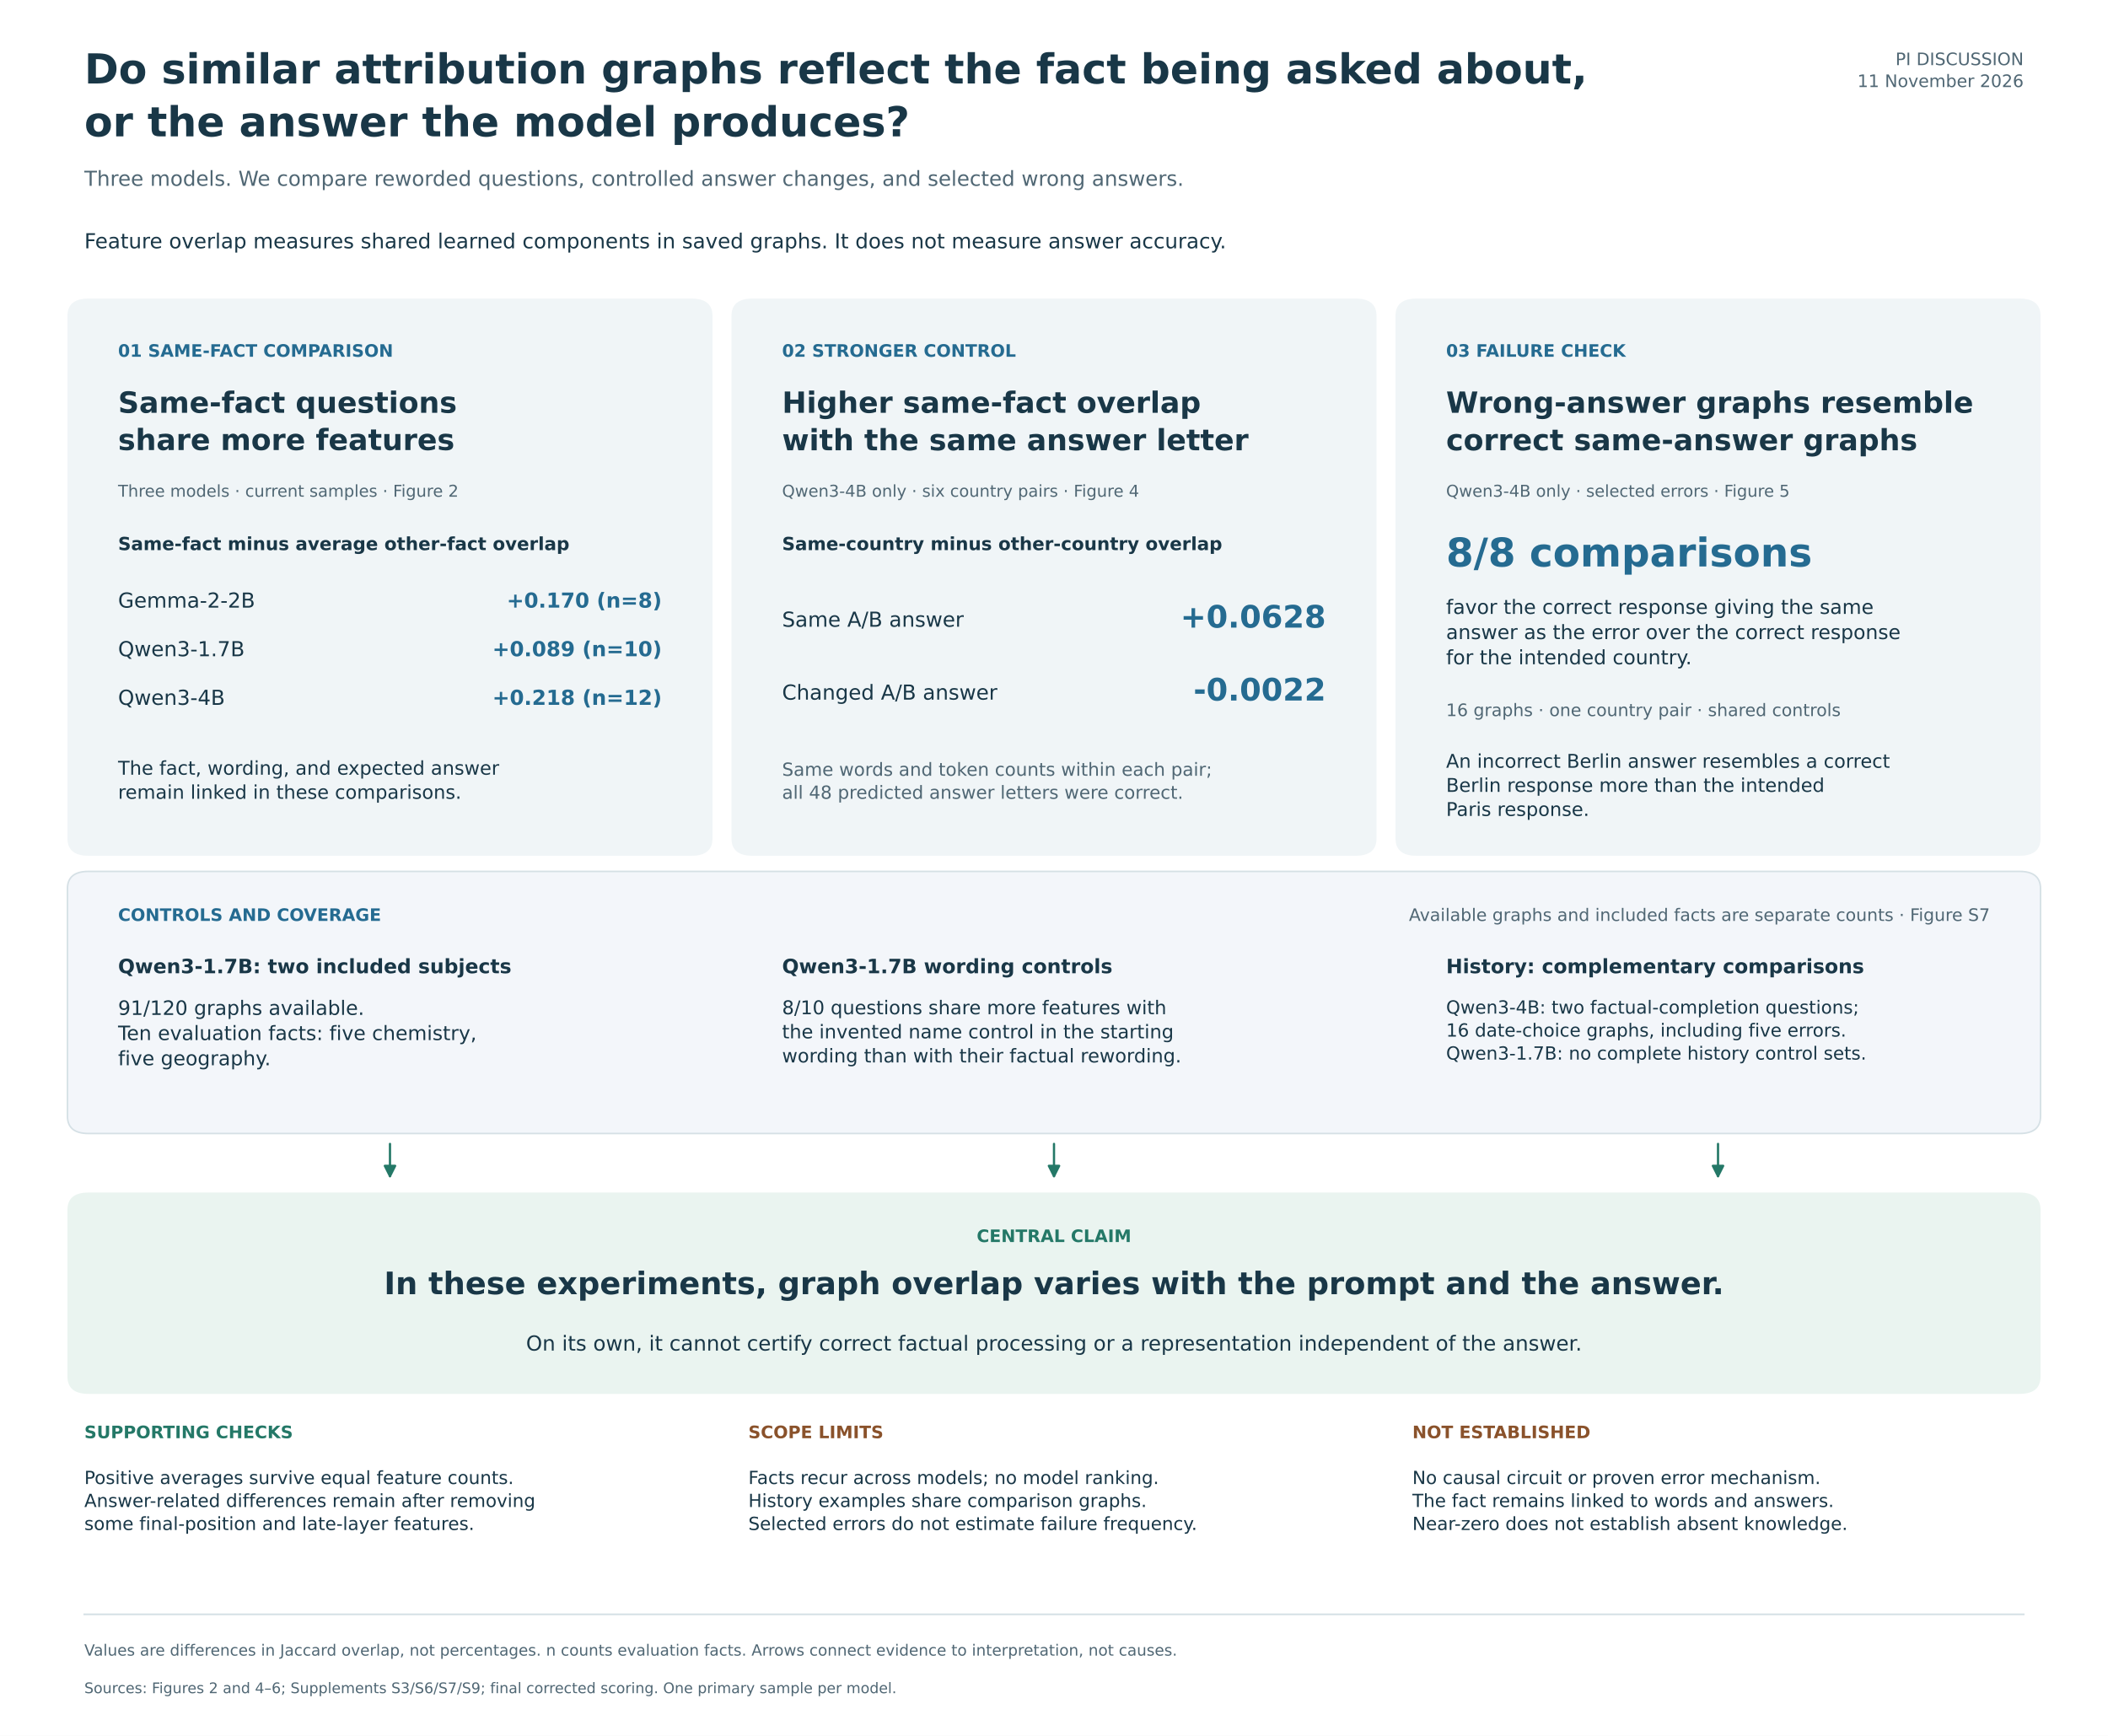
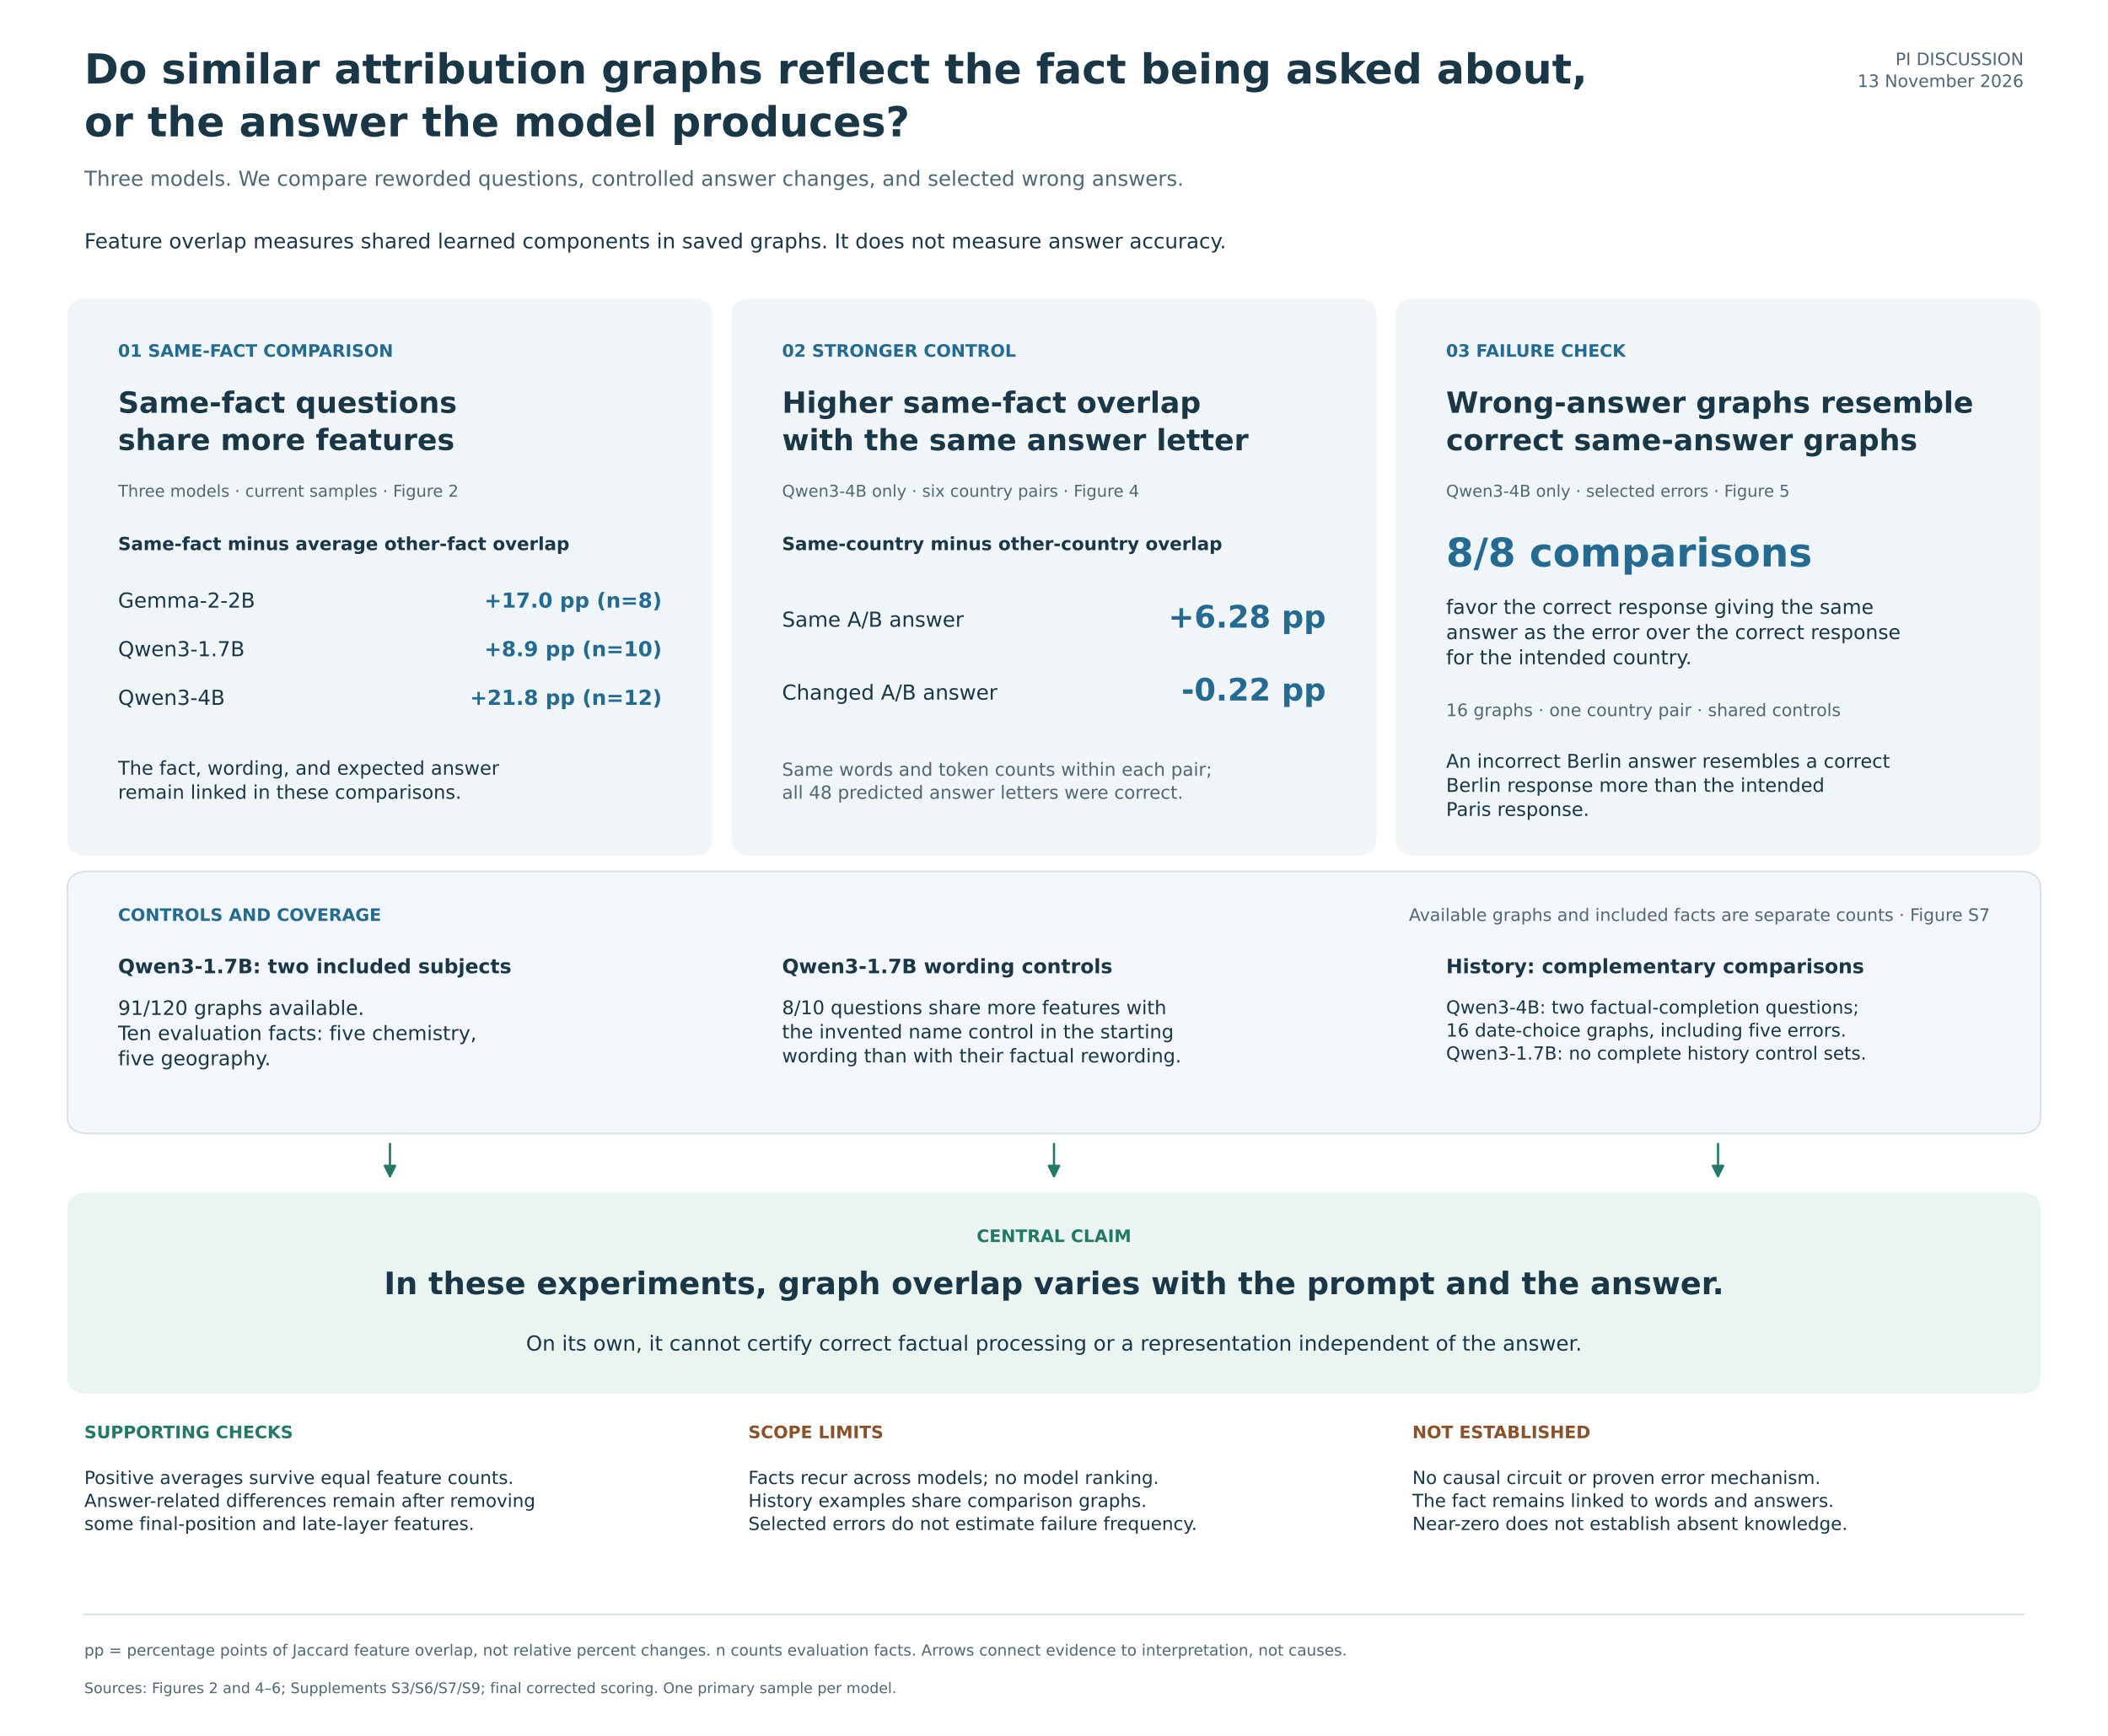
<svg xmlns="http://www.w3.org/2000/svg" width="1224pt" height="1008pt" viewBox="0 0 1224 1008" version="1.1">
  <defs>
    <style type="text/css">*{stroke-linejoin: round; stroke-linecap: butt}</style>
  </defs>
  <g id="figure_1">
    <g id="patch_1">
      <path d="M 0 1008  L 1224 1008  L 1224 0  L 0 0  z " style="fill: #ffffff" />
    </g>
    <g id="axes_1">
      <g id="patch_2">
-         <path d="M 51.408 496.944  L 401.472 496.944  Q 413.712 496.944 413.712 486.864  L 413.712 183.456  Q 413.712 173.376 401.472 173.376  L 51.408 173.376  Q 39.168 173.376 39.168 183.456  L 39.168 486.864  Q 39.168 496.944 51.408 496.944  z " clip-path="url(#p45563e877d)" style="fill: #f0f5f7" />
+         <path d="M 51.408 496.944  L 401.472 496.944  Q 413.712 496.944 413.712 486.864  L 413.712 183.456  Q 413.712 173.376 401.472 173.376  L 51.408 173.376  Q 39.168 173.376 39.168 183.456  L 39.168 486.864  Q 39.168 496.944 51.408 496.944  z " clip-path="url(#p2472dac69d)" style="fill: #f0f5f7" />
      </g>
      <g id="patch_3">
-         <path d="M 436.968 496.944  L 787.032 496.944  Q 799.272 496.944 799.272 486.864  L 799.272 183.456  Q 799.272 173.376 787.032 173.376  L 436.968 173.376  Q 424.728 173.376 424.728 183.456  L 424.728 486.864  Q 424.728 496.944 436.968 496.944  z " clip-path="url(#p45563e877d)" style="fill: #f0f5f7" />
+         <path d="M 436.968 496.944  L 787.032 496.944  Q 799.272 496.944 799.272 486.864  L 799.272 183.456  Q 799.272 173.376 787.032 173.376  L 436.968 173.376  Q 424.728 173.376 424.728 183.456  L 424.728 486.864  Q 424.728 496.944 436.968 496.944  z " clip-path="url(#p2472dac69d)" style="fill: #f0f5f7" />
      </g>
      <g id="patch_4">
-         <path d="M 822.528 496.944  L 1172.592 496.944  Q 1184.832 496.944 1184.832 486.864  L 1184.832 183.456  Q 1184.832 173.376 1172.592 173.376  L 822.528 173.376  Q 810.288 173.376 810.288 183.456  L 810.288 486.864  Q 810.288 496.944 822.528 496.944  z " clip-path="url(#p45563e877d)" style="fill: #f0f5f7" />
+         <path d="M 822.528 496.944  L 1172.592 496.944  Q 1184.832 496.944 1184.832 486.864  L 1184.832 183.456  Q 1184.832 173.376 1172.592 173.376  L 822.528 173.376  Q 810.288 173.376 810.288 183.456  L 810.288 486.864  Q 810.288 496.944 822.528 496.944  z " clip-path="url(#p2472dac69d)" style="fill: #f0f5f7" />
      </g>
      <g id="patch_5">
-         <path d="M 51.408 658.224  L 1172.592 658.224  Q 1184.832 658.224 1184.832 648.144  L 1184.832 516.096  Q 1184.832 506.016 1172.592 506.016  L 51.408 506.016  Q 39.168 506.016 39.168 516.096  L 39.168 648.144  Q 39.168 658.224 51.408 658.224  z " clip-path="url(#p45563e877d)" style="fill: #f3f6fa; stroke: #d5e0e5; stroke-width: 0.9; stroke-linejoin: miter" />
+         <path d="M 51.408 658.224  L 1172.592 658.224  Q 1184.832 658.224 1184.832 648.144  L 1184.832 516.096  Q 1184.832 506.016 1172.592 506.016  L 51.408 506.016  Q 39.168 506.016 39.168 516.096  L 39.168 648.144  Q 39.168 658.224 51.408 658.224  z " clip-path="url(#p2472dac69d)" style="fill: #f3f6fa; stroke: #d5e0e5; stroke-width: 0.9; stroke-linejoin: miter" />
      </g>
      <g id="patch_6">
-         <path d="M 226.44 664.255  Q 226.44 674.351 226.44 682.993  " clip-path="url(#p45563e877d)" style="fill: none; stroke: #247867; stroke-width: 1.3; stroke-linecap: round" />
-         <path d="M 229.44 676.993  L 226.44 682.993  L 223.44 676.993  z " clip-path="url(#p45563e877d)" style="fill: #247867; stroke: #247867; stroke-width: 1.3; stroke-linecap: round" />
+         <path d="M 226.44 664.255  Q 226.44 674.351 226.44 682.993  " clip-path="url(#p2472dac69d)" style="fill: none; stroke: #247867; stroke-width: 1.3; stroke-linecap: round" />
+         <path d="M 229.44 676.993  L 226.44 682.993  L 223.44 676.993  z " clip-path="url(#p2472dac69d)" style="fill: #247867; stroke: #247867; stroke-width: 1.3; stroke-linecap: round" />
      </g>
      <g id="patch_7">
-         <path d="M 612 664.255  Q 612 674.351 612 682.993  " clip-path="url(#p45563e877d)" style="fill: none; stroke: #247867; stroke-width: 1.3; stroke-linecap: round" />
-         <path d="M 615 676.993  L 612 682.993  L 609 676.993  z " clip-path="url(#p45563e877d)" style="fill: #247867; stroke: #247867; stroke-width: 1.3; stroke-linecap: round" />
+         <path d="M 612 664.255  Q 612 674.351 612 682.993  " clip-path="url(#p2472dac69d)" style="fill: none; stroke: #247867; stroke-width: 1.3; stroke-linecap: round" />
+         <path d="M 615 676.993  L 612 682.993  L 609 676.993  z " clip-path="url(#p2472dac69d)" style="fill: #247867; stroke: #247867; stroke-width: 1.3; stroke-linecap: round" />
      </g>
      <g id="patch_8">
-         <path d="M 997.56 664.255  Q 997.56 674.351 997.56 682.993  " clip-path="url(#p45563e877d)" style="fill: none; stroke: #247867; stroke-width: 1.3; stroke-linecap: round" />
-         <path d="M 1000.56 676.993  L 997.56 682.993  L 994.56 676.993  z " clip-path="url(#p45563e877d)" style="fill: #247867; stroke: #247867; stroke-width: 1.3; stroke-linecap: round" />
+         <path d="M 997.56 664.255  Q 997.56 674.351 997.56 682.993  " clip-path="url(#p2472dac69d)" style="fill: none; stroke: #247867; stroke-width: 1.3; stroke-linecap: round" />
+         <path d="M 1000.56 676.993  L 997.56 682.993  L 994.56 676.993  z " clip-path="url(#p2472dac69d)" style="fill: #247867; stroke: #247867; stroke-width: 1.3; stroke-linecap: round" />
      </g>
      <g id="patch_9">
-         <path d="M 51.408 809.424  L 1172.592 809.424  Q 1184.832 809.424 1184.832 799.344  L 1184.832 702.576  Q 1184.832 692.496 1172.592 692.496  L 51.408 692.496  Q 39.168 692.496 39.168 702.576  L 39.168 799.344  Q 39.168 809.424 51.408 809.424  z " clip-path="url(#p45563e877d)" style="fill: #eaf4f0" />
+         <path d="M 51.408 809.424  L 1172.592 809.424  Q 1184.832 809.424 1184.832 799.344  L 1184.832 702.576  Q 1184.832 692.496 1172.592 692.496  L 51.408 692.496  Q 39.168 692.496 39.168 702.576  L 39.168 799.344  Q 39.168 809.424 51.408 809.424  z " clip-path="url(#p2472dac69d)" style="fill: #eaf4f0" />
      </g>
      <g id="line2d_1">
-         <path d="M 48.96 937.44  L 1175.04 937.44  " clip-path="url(#p45563e877d)" style="fill: none; stroke: #d5e0e5; stroke-linecap: square" />
+         <path d="M 48.96 937.44  L 1175.04 937.44  " clip-path="url(#p2472dac69d)" style="fill: none; stroke: #d5e0e5; stroke-linecap: square" />
      </g>
      <g id="text_1">
        <text style="font-weight: 700; font-size: 24px; font-family: 'DejaVu Sans'; fill: #193747" transform="translate(48.96 48.47625)">Do similar attribution graphs reflect the fact being asked about,</text>
        <text style="font-weight: 700; font-size: 24px; font-family: 'DejaVu Sans'; fill: #193747" transform="translate(48.96 79.18575)">or the answer the model produces?</text>
      </g>
      <g id="text_2">
        <text style="font-size: 12px; font-family: 'DejaVu Sans'; text-anchor: start; fill: #506774" x="48.96" y="107.902" transform="rotate(-0 48.96 107.9021)">Three models. We compare reworded questions, controlled answer changes, and selected wrong answers.</text>
      </g>
      <g id="text_3">
        <text style="font-size: 10px; font-family: 'DejaVu Sans'; fill: #506774" transform="translate(1100.582 37.83844)">PI DISCUSSION</text>
-         <text style="font-size: 10px; font-family: 'DejaVu Sans'; fill: #506774" transform="translate(1078.484 50.55594)">11 November 2026</text>
+         <text style="font-size: 10px; font-family: 'DejaVu Sans'; fill: #506774" transform="translate(1078.484 50.55594)">13 November 2026</text>
      </g>
      <g id="text_4">
        <text style="font-size: 12px; font-family: 'DejaVu Sans'; text-anchor: start; fill: #193747" x="48.96" y="144.19" transform="rotate(-0 48.96 144.1901)">Feature overlap measures shared learned components in saved graphs. It does not measure answer accuracy.</text>
      </g>
      <g id="text_5">
        <text style="font-weight: 700; font-size: 10px; font-family: 'DejaVu Sans'; text-anchor: start; fill: #256b91" x="68.544" y="207.182" transform="rotate(-0 68.544 207.1824)">01  SAME-FACT COMPARISON</text>
      </g>
      <g id="text_6">
        <text style="font-weight: 700; font-size: 17px; font-family: 'DejaVu Sans'; fill: #193747" transform="translate(68.544 239.7173)">Same-fact questions</text>
        <text style="font-weight: 700; font-size: 17px; font-family: 'DejaVu Sans'; fill: #193747" transform="translate(68.544 261.3371)">share more features</text>
      </g>
      <g id="text_7">
        <text style="font-size: 9.5px; font-family: 'DejaVu Sans'; text-anchor: start; fill: #506774" x="68.544" y="288.451" transform="rotate(-0 68.544 288.4505)">Three models · current samples · Figure 2</text>
      </g>
      <g id="text_8">
        <text style="font-weight: 700; font-size: 10px; font-family: 'DejaVu Sans'; text-anchor: start; fill: #256b91" x="454.104" y="207.182" transform="rotate(-0 454.104 207.1824)">02  STRONGER CONTROL</text>
      </g>
      <g id="text_9">
        <text style="font-weight: 700; font-size: 17px; font-family: 'DejaVu Sans'; fill: #193747" transform="translate(454.104 239.7173)">Higher same-fact overlap</text>
        <text style="font-weight: 700; font-size: 17px; font-family: 'DejaVu Sans'; fill: #193747" transform="translate(454.104 261.4699)">with the same answer letter</text>
      </g>
      <g id="text_10">
        <text style="font-size: 9.5px; font-family: 'DejaVu Sans'; text-anchor: start; fill: #506774" x="454.104" y="288.451" transform="rotate(-0 454.104 288.4505)">Qwen3-4B only · six country pairs · Figure 4</text>
      </g>
      <g id="text_11">
        <text style="font-weight: 700; font-size: 10px; font-family: 'DejaVu Sans'; text-anchor: start; fill: #256b91" x="839.664" y="207.182" transform="rotate(-0 839.664 207.1824)">03  FAILURE CHECK</text>
      </g>
      <g id="text_12">
        <text style="font-weight: 700; font-size: 17px; font-family: 'DejaVu Sans'; fill: #193747" transform="translate(839.664 239.7173)">Wrong-answer graphs resemble</text>
        <text style="font-weight: 700; font-size: 17px; font-family: 'DejaVu Sans'; fill: #193747" transform="translate(839.664 261.4699)">correct same-answer graphs</text>
      </g>
      <g id="text_13">
        <text style="font-size: 9.5px; font-family: 'DejaVu Sans'; text-anchor: start; fill: #506774" x="839.664" y="288.451" transform="rotate(-0 839.664 288.4505)">Qwen3-4B only · selected errors · Figure 5</text>
      </g>
      <g id="text_14">
        <text style="font-weight: 700; font-size: 10.5px; font-family: 'DejaVu Sans'; text-anchor: start; fill: #193747" x="68.544" y="319.45" transform="rotate(-0 68.544 319.4504)">Same-fact minus average other-fact overlap</text>
      </g>
      <g id="text_15">
        <text style="font-size: 12px; font-family: 'DejaVu Sans'; text-anchor: start; fill: #193747" x="68.544" y="352.846" transform="rotate(-0 68.544 352.8461)">Gemma-2-2B</text>
      </g>
      <g id="text_16">
-         <text style="font-weight: 700; font-size: 12px; font-family: 'DejaVu Sans'; text-anchor: end; fill: #256b91" x="384.336" y="352.846" transform="rotate(-0 384.336 352.8461)">+0.170   (n=8)</text>
+         <text style="font-weight: 700; font-size: 12px; font-family: 'DejaVu Sans'; text-anchor: end; fill: #256b91" x="384.336" y="352.846" transform="rotate(-0 384.336 352.8461)">+17.0 pp   (n=8)</text>
      </g>
      <g id="text_17">
        <text style="font-size: 12px; font-family: 'DejaVu Sans'; text-anchor: start; fill: #193747" x="68.544" y="381.07" transform="rotate(-0 68.544 381.0701)">Qwen3-1.7B</text>
      </g>
      <g id="text_18">
-         <text style="font-weight: 700; font-size: 12px; font-family: 'DejaVu Sans'; text-anchor: end; fill: #256b91" x="384.336" y="381.07" transform="rotate(-0 384.336 381.0701)">+0.089   (n=10)</text>
+         <text style="font-weight: 700; font-size: 12px; font-family: 'DejaVu Sans'; text-anchor: end; fill: #256b91" x="384.336" y="381.07" transform="rotate(-0 384.336 381.0701)">+8.9 pp   (n=10)</text>
      </g>
      <g id="text_19">
        <text style="font-size: 12px; font-family: 'DejaVu Sans'; text-anchor: start; fill: #193747" x="68.544" y="409.294" transform="rotate(-0 68.544 409.2941)">Qwen3-4B</text>
      </g>
      <g id="text_20">
-         <text style="font-weight: 700; font-size: 12px; font-family: 'DejaVu Sans'; text-anchor: end; fill: #256b91" x="384.336" y="409.294" transform="rotate(-0 384.336 409.2941)">+0.218   (n=12)</text>
+         <text style="font-weight: 700; font-size: 12px; font-family: 'DejaVu Sans'; text-anchor: end; fill: #256b91" x="384.336" y="409.294" transform="rotate(-0 384.336 409.2941)">+21.8 pp   (n=12)</text>
      </g>
      <g id="text_21">
        <text style="font-size: 11px; font-family: 'DejaVu Sans'; fill: #193747" transform="translate(68.544 449.8623)">The fact, wording, and expected answer</text>
        <text style="font-size: 11px; font-family: 'DejaVu Sans'; fill: #193747" transform="translate(68.544 463.8515)">remain linked in these comparisons.</text>
      </g>
      <g id="text_22">
        <text style="font-weight: 700; font-size: 10.5px; font-family: 'DejaVu Sans'; text-anchor: start; fill: #193747" x="454.104" y="319.45" transform="rotate(-0 454.104 319.4504)">Same-country minus other-country overlap</text>
      </g>
      <g id="text_23">
        <text style="font-size: 12px; font-family: 'DejaVu Sans'; text-anchor: start; fill: #193747" x="454.104" y="363.934" transform="rotate(-0 454.104 363.9341)">Same A/B answer</text>
      </g>
      <g id="text_24">
-         <text style="font-weight: 700; font-size: 18px; font-family: 'DejaVu Sans'; text-anchor: end; fill: #256b91" x="769.896" y="364.461" transform="rotate(-0 769.896 364.4612)">+0.0628</text>
+         <text style="font-weight: 700; font-size: 18px; font-family: 'DejaVu Sans'; text-anchor: end; fill: #256b91" x="769.896" y="364.461" transform="rotate(-0 769.896 364.4612)">+6.28 pp</text>
      </g>
      <g id="text_25">
        <text style="font-size: 12px; font-family: 'DejaVu Sans'; text-anchor: start; fill: #193747" x="454.104" y="406.27" transform="rotate(-0 454.104 406.2701)">Changed A/B answer</text>
      </g>
      <g id="text_26">
-         <text style="font-weight: 700; font-size: 18px; font-family: 'DejaVu Sans'; text-anchor: end; fill: #256b91" x="769.896" y="406.797" transform="rotate(-0 769.896 406.7972)">-0.0022</text>
+         <text style="font-weight: 700; font-size: 18px; font-family: 'DejaVu Sans'; text-anchor: end; fill: #256b91" x="769.896" y="406.797" transform="rotate(-0 769.896 406.7972)">-0.22 pp</text>
      </g>
      <g id="text_27">
        <text style="font-size: 10.5px; font-family: 'DejaVu Sans'; fill: #506774" transform="translate(454.104 450.4904)">Same words and token counts within each pair;</text>
        <text style="font-size: 10.5px; font-family: 'DejaVu Sans'; fill: #506774" transform="translate(454.104 463.8437)">all 48 predicted answer letters were correct.</text>
      </g>
      <g id="text_28">
        <text style="font-weight: 700; font-size: 23px; font-family: 'DejaVu Sans'; text-anchor: start; fill: #256b91" x="839.664" y="328.948" transform="rotate(-0 839.664 328.9484)">8/8 comparisons</text>
      </g>
      <g id="text_29">
        <text style="font-size: 11.5px; font-family: 'DejaVu Sans'; fill: #193747" transform="translate(839.664 356.4982)">favor the correct response giving the same</text>
        <text style="font-size: 11.5px; font-family: 'DejaVu Sans'; fill: #193747" transform="translate(839.664 371.1233)">answer as the error over the correct response</text>
        <text style="font-size: 11.5px; font-family: 'DejaVu Sans'; fill: #193747" transform="translate(839.664 385.7485)">for the intended country.</text>
      </g>
      <g id="text_30">
        <text style="font-size: 10px; font-family: 'DejaVu Sans'; text-anchor: start; fill: #506774" x="839.664" y="415.838" transform="rotate(-0 839.664 415.8384)">16 graphs · one country pair · shared controls</text>
      </g>
      <g id="text_31">
        <text style="font-size: 11px; font-family: 'DejaVu Sans'; fill: #193747" transform="translate(839.664 445.8303)">An incorrect Berlin answer resembles a correct</text>
        <text style="font-size: 11px; font-family: 'DejaVu Sans'; fill: #193747" transform="translate(839.664 459.8195)">Berlin response more than the intended</text>
        <text style="font-size: 11px; font-family: 'DejaVu Sans'; fill: #193747" transform="translate(839.664 473.8088)">Paris response.</text>
      </g>
      <g id="text_32">
        <text style="font-weight: 700; font-size: 10px; font-family: 'DejaVu Sans'; text-anchor: start; fill: #256b91" x="68.544" y="534.782" transform="rotate(-0 68.544 534.7824)">CONTROLS AND COVERAGE</text>
      </g>
      <g id="text_33">
        <text style="font-size: 10px; font-family: 'DejaVu Sans'; text-anchor: end; fill: #506774" x="1155.456" y="534.782" transform="rotate(-0 1155.456 534.7824)">Available graphs and included facts are separate counts · Figure S7</text>
      </g>
      <g id="text_34">
        <text style="font-weight: 700; font-size: 11.5px; font-family: 'DejaVu Sans'; text-anchor: start; fill: #193747" x="68.544" y="565.154" transform="rotate(-0 68.544 565.1542)">Qwen3-1.7B: two included subjects</text>
      </g>
      <g id="text_35">
        <text style="font-size: 11.5px; font-family: 'DejaVu Sans'; fill: #193747" transform="translate(68.544 589.3462)">91/120 graphs available.</text>
        <text style="font-size: 11.5px; font-family: 'DejaVu Sans'; fill: #193747" transform="translate(68.544 603.9713)">Ten evaluation facts: five chemistry,</text>
        <text style="font-size: 11.5px; font-family: 'DejaVu Sans'; fill: #193747" transform="translate(68.544 618.5965)">five geography.</text>
      </g>
      <g id="text_36">
        <text style="font-weight: 700; font-size: 11.5px; font-family: 'DejaVu Sans'; text-anchor: start; fill: #193747" x="454.104" y="565.154" transform="rotate(-0 454.104 565.1542)">Qwen3-1.7B wording controls</text>
      </g>
      <g id="text_37">
        <text style="font-size: 11px; font-family: 'DejaVu Sans'; fill: #193747" transform="translate(454.104 588.9663)">8/10 questions share more features with</text>
        <text style="font-size: 11px; font-family: 'DejaVu Sans'; fill: #193747" transform="translate(454.104 602.9555)">the invented name control in the starting</text>
        <text style="font-size: 11px; font-family: 'DejaVu Sans'; fill: #193747" transform="translate(454.104 616.9448)">wording than with their factual rewording.</text>
      </g>
      <g id="text_38">
        <text style="font-weight: 700; font-size: 11.5px; font-family: 'DejaVu Sans'; text-anchor: start; fill: #193747" x="839.664" y="565.154" transform="rotate(-0 839.664 565.1542)">History: complementary comparisons</text>
      </g>
      <g id="text_39">
        <text style="font-size: 10.5px; font-family: 'DejaVu Sans'; fill: #193747" transform="translate(839.664 588.5864)">Qwen3-4B: two factual-completion questions;</text>
        <text style="font-size: 10.5px; font-family: 'DejaVu Sans'; fill: #193747" transform="translate(839.664 601.9397)">16 date-choice graphs, including five errors.</text>
        <text style="font-size: 10.5px; font-family: 'DejaVu Sans'; fill: #193747" transform="translate(839.664 615.2931)">Qwen3-1.7B: no complete history control sets.</text>
      </g>
      <g id="text_40">
        <text style="font-weight: 700; font-size: 10px; font-family: 'DejaVu Sans'; text-anchor: middle; fill: #247867" x="612" y="721.262" transform="rotate(-0 612 721.2624)">CENTRAL CLAIM</text>
      </g>
      <g id="text_41">
        <text style="font-weight: 700; font-size: 18px; font-family: 'DejaVu Sans'; text-anchor: middle; fill: #193747" x="612" y="751.533" transform="rotate(-0 612 751.5332)">In these experiments, graph overlap varies with the prompt and the answer.</text>
      </g>
      <g id="text_42">
        <text style="font-size: 12px; font-family: 'DejaVu Sans'; text-anchor: middle; fill: #193747" x="612" y="784.27" transform="rotate(-0 612 784.2701)">On its own, it cannot certify correct factual processing or a representation independent of the answer.</text>
      </g>
      <g id="text_43">
        <text style="font-weight: 700; font-size: 10px; font-family: 'DejaVu Sans'; text-anchor: start; fill: #247867" x="48.96" y="835.166" transform="rotate(-0 48.96 835.1664)">SUPPORTING CHECKS</text>
      </g>
      <g id="text_44">
        <text style="font-size: 10.5px; font-family: 'DejaVu Sans'; fill: #193747" transform="translate(48.96 861.7544)">Positive averages survive equal feature counts.</text>
        <text style="font-size: 10.5px; font-family: 'DejaVu Sans'; fill: #193747" transform="translate(48.96 875.1077)">Answer-related differences remain after removing</text>
        <text style="font-size: 10.5px; font-family: 'DejaVu Sans'; fill: #193747" transform="translate(48.96 888.4611)">some final-position and late-layer features.</text>
      </g>
      <g id="text_45">
        <text style="font-weight: 700; font-size: 10px; font-family: 'DejaVu Sans'; text-anchor: start; fill: #8a522b" x="434.52" y="835.166" transform="rotate(-0 434.52 835.1664)">SCOPE LIMITS</text>
      </g>
      <g id="text_46">
        <text style="font-size: 10.5px; font-family: 'DejaVu Sans'; fill: #193747" transform="translate(434.52 861.7544)">Facts recur across models; no model ranking.</text>
        <text style="font-size: 10.5px; font-family: 'DejaVu Sans'; fill: #193747" transform="translate(434.52 875.1077)">History examples share comparison graphs.</text>
        <text style="font-size: 10.5px; font-family: 'DejaVu Sans'; fill: #193747" transform="translate(434.52 888.4611)">Selected errors do not estimate failure frequency.</text>
      </g>
      <g id="text_47">
        <text style="font-weight: 700; font-size: 10px; font-family: 'DejaVu Sans'; text-anchor: start; fill: #8a522b" x="820.08" y="835.166" transform="rotate(-0 820.08 835.1664)">NOT ESTABLISHED</text>
      </g>
      <g id="text_48">
        <text style="font-size: 10.5px; font-family: 'DejaVu Sans'; fill: #193747" transform="translate(820.08 861.7544)">No causal circuit or proven error mechanism.</text>
        <text style="font-size: 10.5px; font-family: 'DejaVu Sans'; fill: #193747" transform="translate(820.08 875.1077)">The fact remains linked to words and answers.</text>
        <text style="font-size: 10.5px; font-family: 'DejaVu Sans'; fill: #193747" transform="translate(820.08 888.4611)">Near-zero does not establish absent knowledge.</text>
      </g>
      <g id="text_49">
-         <text style="font-size: 9px; font-family: 'DejaVu Sans'; text-anchor: start; fill: #506774" x="48.96" y="961.415" transform="rotate(-0 48.96 961.4146)">Values are differences in Jaccard overlap, not percentages. n counts evaluation facts. Arrows connect evidence to interpretation, not causes.</text>
+         <text style="font-size: 9px; font-family: 'DejaVu Sans'; text-anchor: start; fill: #506774" x="48.96" y="961.415" transform="rotate(-0 48.96 961.4146)">pp = percentage points of Jaccard feature overlap, not relative percent changes. n counts evaluation facts. Arrows connect evidence to interpretation, not causes.</text>
      </g>
      <g id="text_50">
        <text style="font-size: 8.5px; font-family: 'DejaVu Sans'; text-anchor: start; fill: #506774" x="48.96" y="983.211" transform="rotate(-0 48.96 983.2107)">Sources: Figures 2 and 4–6; Supplements S3/S6/S7/S9; final corrected scoring. One primary sample per model.</text>
      </g>
    </g>
  </g>
  <defs>
-     <clipPath id="p45563e877d">
+     <clipPath id="p2472dac69d">
      <rect x="0" y="0" width="1224" height="1008" />
    </clipPath>
  </defs>
</svg>
